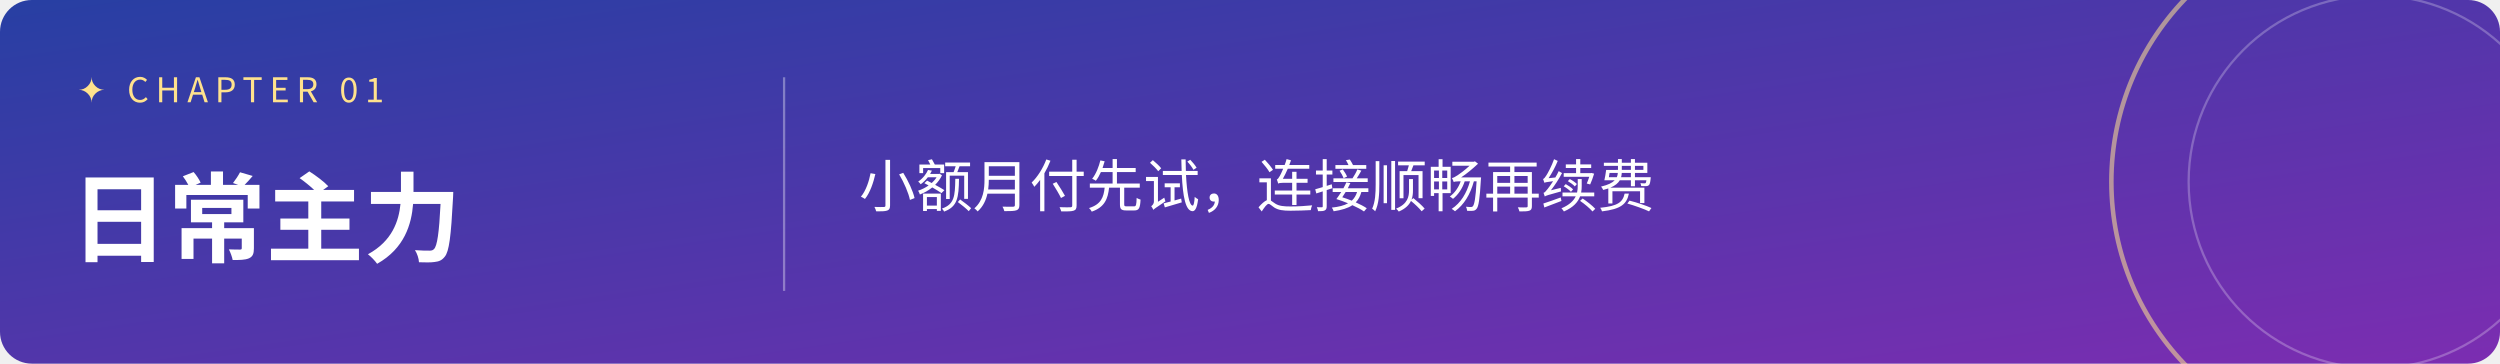
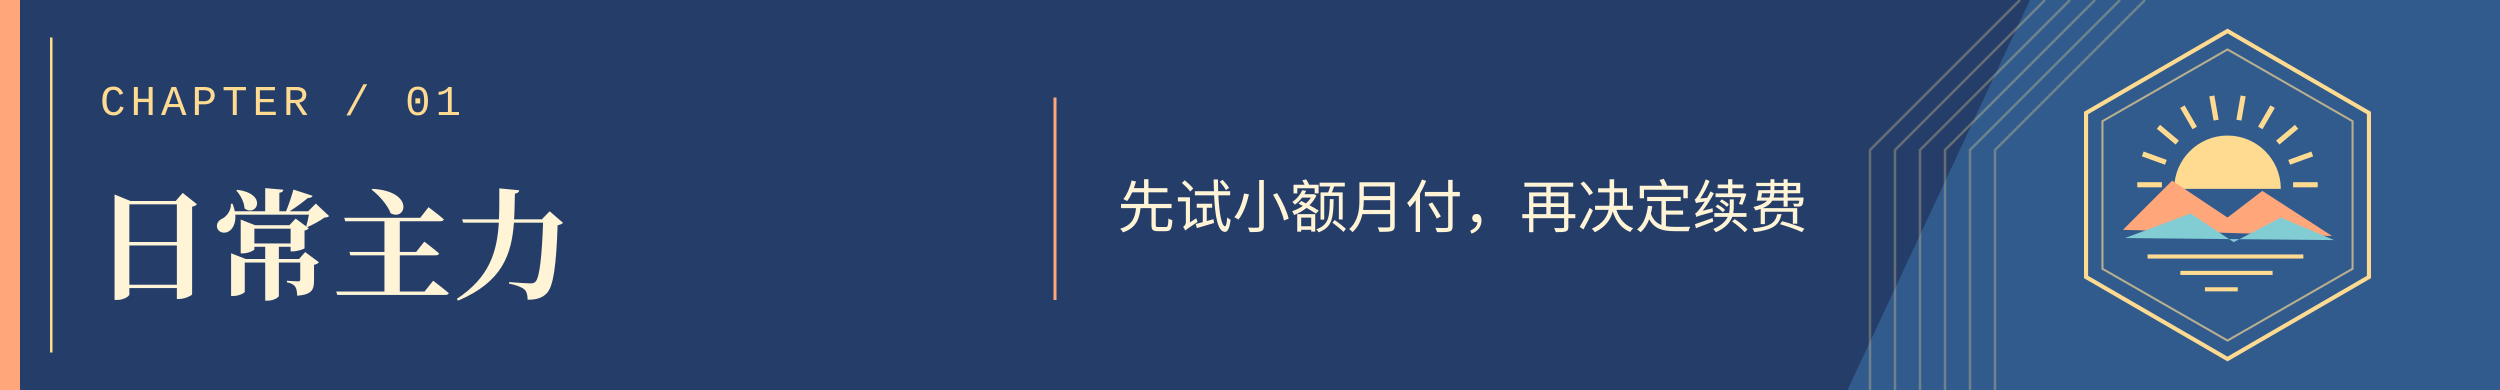
- <svg xmlns="http://www.w3.org/2000/svg" width="1100" height="160" viewBox="0 0 1100 160" role="img" aria-labelledby="title desc">
-   <defs>
-     <linearGradient id="g" x2="1" y2="1">
-       <stop stop-color="#273fa3" />
-       <stop offset="1" stop-color="#7c2db1" />
-     </linearGradient>
-   </defs>
-   <rect width="1100" height="160" rx="14" fill="url(#g)" />
-   <circle cx="1045" cy="80" r="116" fill="none" stroke="#ffe490" stroke-width="2" opacity=".55" />
-   <circle cx="1045" cy="80" r="82" fill="none" stroke="#fff" opacity=".25" />
-   <g font-family="Microsoft YaHei,PingFang SC,Noto Sans CJK SC,sans-serif">
-     <text x="34" y="45" font-size="15" letter-spacing="3" fill="#ffe28d">✦ CHAPTER 01</text>
-     <text x="31" y="112" font-size="43" font-weight="900" fill="#fff">日常主力</text>
-     <path d="M345 34V128" stroke="#fff" opacity=".35" />
-     <text x="378" y="91" font-size="25" fill="#fff">小额月付先试，连接顺畅再续费</text>
+ <svg xmlns="http://www.w3.org/2000/svg" viewBox="0 0 1000 156" width="1000" height="156" role="img" aria-labelledby="title desc">
+   <rect x="0" y="0" width="1000" height="156" fill="#253e69" />
+   <rect x="0" y="0" width="8" height="156" fill="#ffa77b" />
+   <rect x="20" y="15" width="1" height="126" fill="#ffdb92" />
+   <path d="M812 0h188v156H739Z" fill="#315b8c" />
+   <path d="M808 0l-60 60v160 M818 0l-60 60v160 M828 0l-60 60v160 M838 0l-60 60v160 M848 0l-60 60v160 M858 0l-60 60v160" fill="none" stroke="#ffdb92" stroke-width="1" opacity=".30" />
+   <text x="40" y="46" fill="#ffdb92" font-family="Consolas,'Liberation Mono',monospace" font-size="17" font-weight="500" letter-spacing="2">CHAPTER   /   01</text>
+   <text x="37" y="116" fill="#fff4d6" font-family="Georgia,'Noto Serif CJK SC','Songti SC',SimSun,serif" font-size="48" font-weight="800">日常主力</text>
+   <path d="M422 39v81" fill="none" stroke="#ffa77b" stroke-width="1.2" />
+   <text x="447" y="91" fill="#fff4d6" font-family="'Microsoft YaHei','PingFang SC','Noto Sans CJK SC',sans-serif" font-size="23" font-weight="500">先试小额月付，再决定续费</text>
+   <g transform="translate(891 78) scale(0.82)">
+     <path d="M0-80L69-40v80L0 80l-69-40v-80Z" fill="#315b8c" stroke="#ffdb92" stroke-width="2" />
+     <path d="M0-71l61 35v72L0 71l-61-35v-72Z" fill="none" stroke="#ffdb92" stroke-width="1" opacity=".65" />
+     <path d="M32.00 -5.00l12.00 -0.00" fill="none" stroke="#ffdb92" stroke-width="2.5" />
+     <path d="M30.07 -15.94l11.28 -4.10" fill="none" stroke="#ffdb92" stroke-width="2.5" />
+     <path d="M24.51 -25.57l9.19 -7.71" fill="none" stroke="#ffdb92" stroke-width="2.5" />
+     <path d="M16.00 -32.71l6.00 -10.39" fill="none" stroke="#ffdb92" stroke-width="2.5" />
+     <path d="M5.56 -36.51l2.08 -11.82" fill="none" stroke="#ffdb92" stroke-width="2.5" />
+     <path d="M-5.56 -36.51l-2.08 -11.82" fill="none" stroke="#ffdb92" stroke-width="2.5" />
+     <path d="M-16.00 -32.71l-6.00 -10.39" fill="none" stroke="#ffdb92" stroke-width="2.5" />
+     <path d="M-24.51 -25.57l-9.19 -7.71" fill="none" stroke="#ffdb92" stroke-width="2.5" />
+     <path d="M-30.07 -15.94l-11.28 -4.10" fill="none" stroke="#ffdb92" stroke-width="2.5" />
+     <path d="M-32.00 -5.00l-12.00 -0.00" fill="none" stroke="#ffdb92" stroke-width="2.5" />
+     <path d="M-26-3a26 26 0 0 1 52 0Z" fill="#ffdb92" />
+     <path d="M-51 17l24-24L0 11 17-2 51 20Z" fill="#ffa77b" />
+     <path d="M-50 21l32-12 21 14 23-12 26 11Z" fill="#82ccd3" />
+     <path d="M-39 30h76m-60 8h45m-33 8h16" fill="none" stroke="#ffdb92" stroke-width="2" />
  </g>
</svg>
